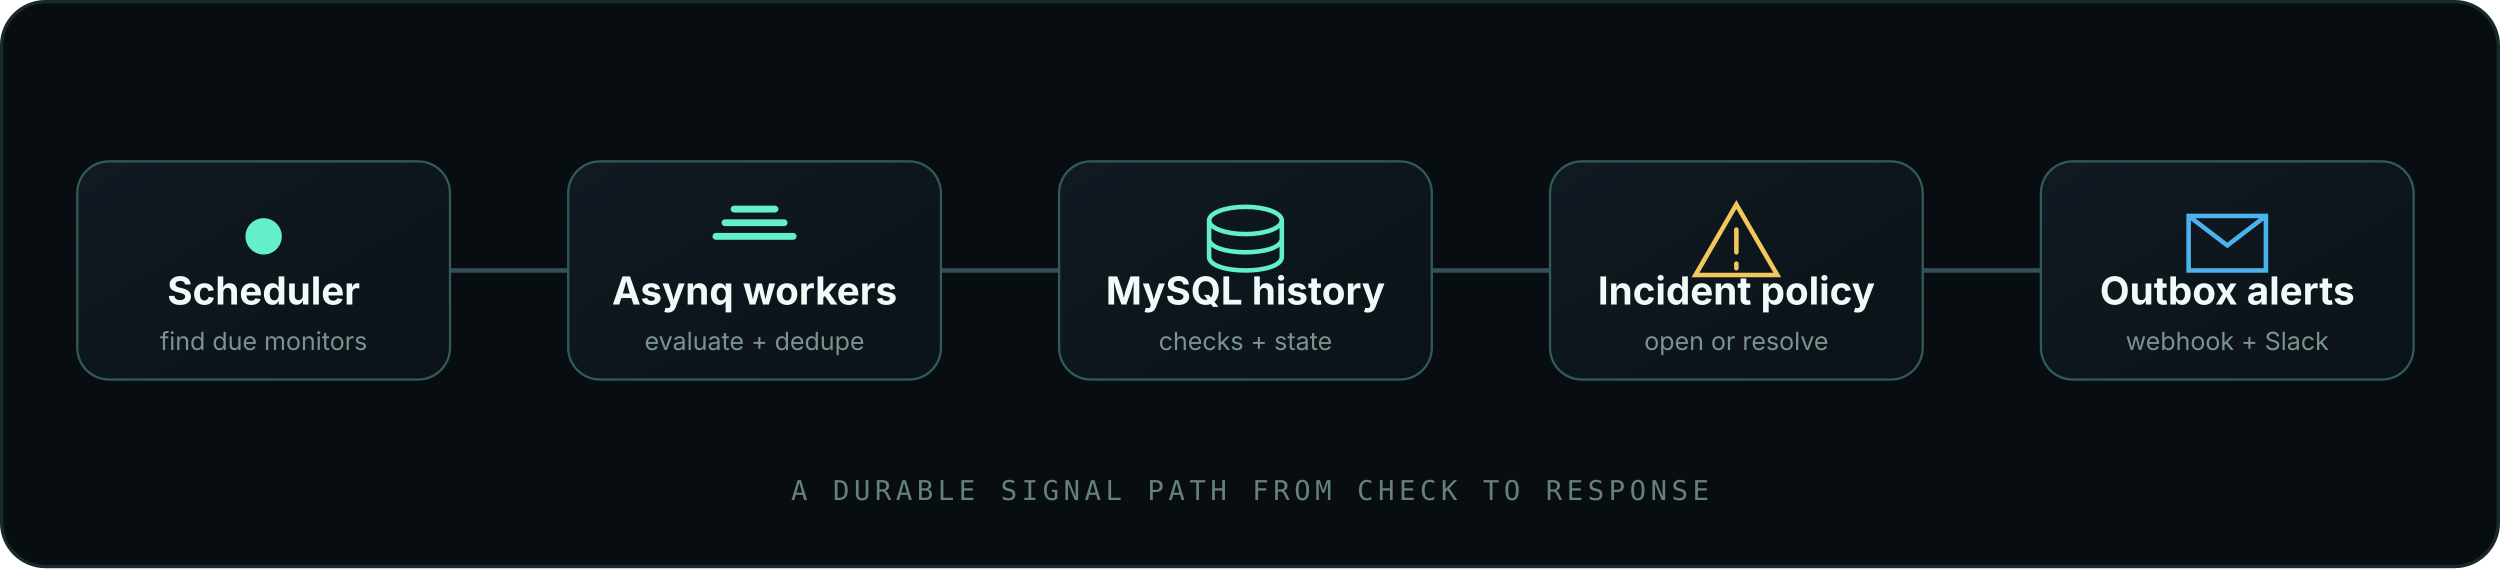
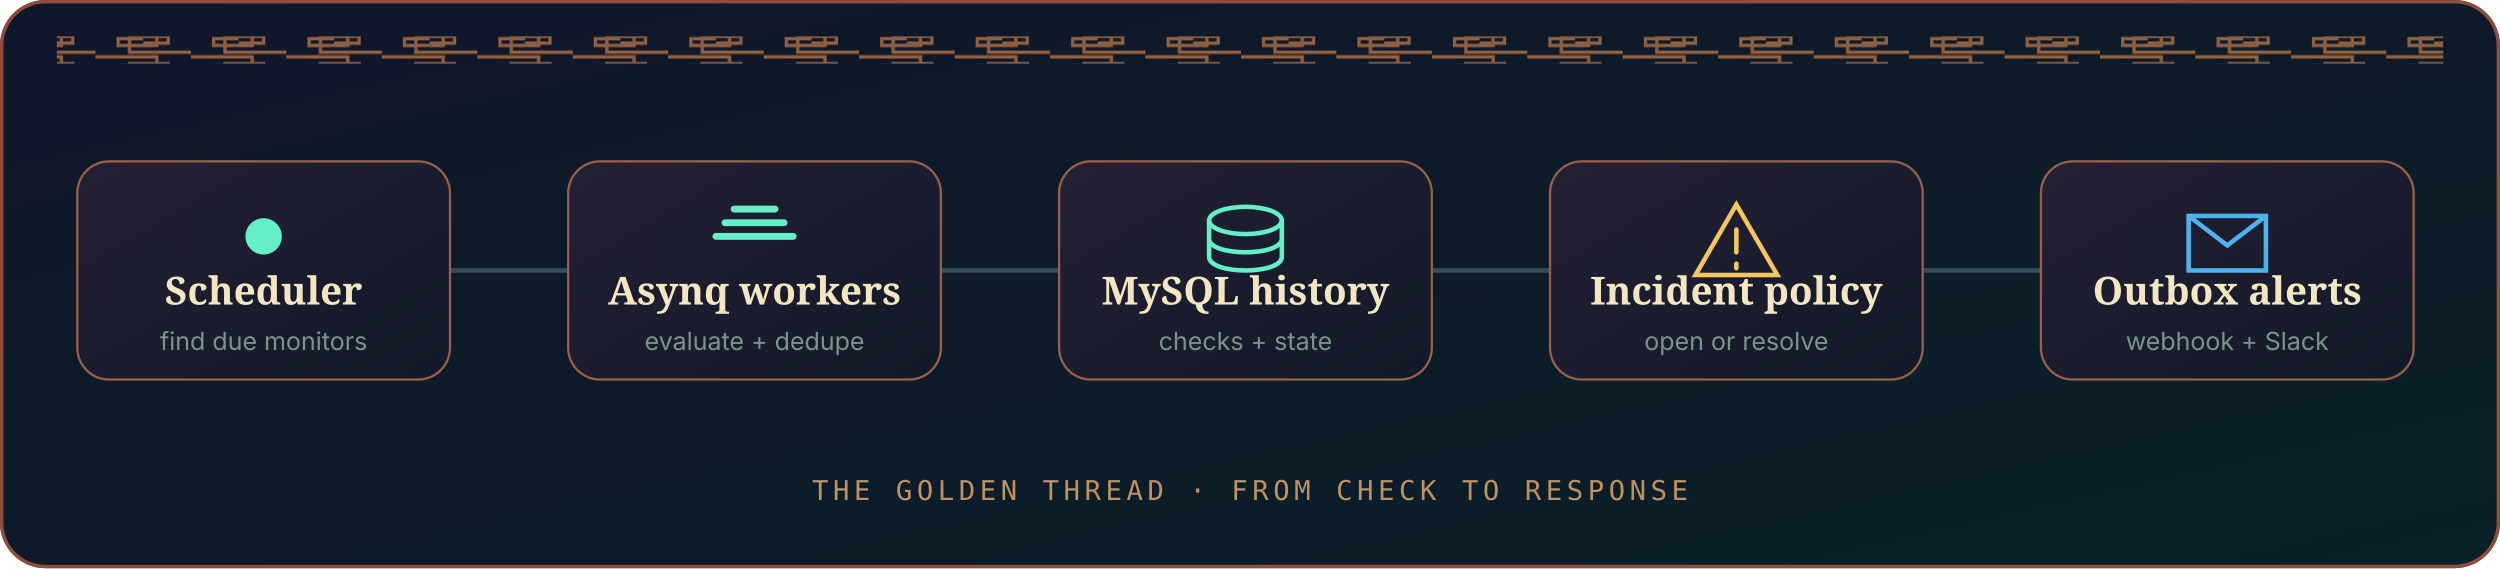
<svg xmlns="http://www.w3.org/2000/svg" width="1100" height="250" viewBox="0 0 1100 250" role="img" aria-labelledby="title desc">
  <defs>
+     <linearGradient id="bg" x1="0" y1="0" x2="1" y2="1">
+       <stop stop-color="#11162a" />
+       <stop offset="1" stop-color="#092027" />
+     </linearGradient>
    <linearGradient id="panel" x1="0" y1="0" x2="1" y2="1">
-       <stop stop-color="#111a22" />
-       <stop offset="1" stop-color="#0b1218" />
+       <stop stop-color="#242035" />
+       <stop offset="1" stop-color="#121927" />
    </linearGradient>
    <linearGradient id="line" x1="0" y1="0" x2="1" y2="0">
-       <stop stop-color="#37d6ae" />
-       <stop offset="1" stop-color="#4aa7e8" />
+       <stop stop-color="#d2764c" />
+       <stop offset=".5" stop-color="#e8c864" />
+       <stop offset="1" stop-color="#51b9ad" />
    </linearGradient>
+     <pattern id="key" width="42" height="12" patternUnits="userSpaceOnUse">
+       <path d="M0 1h27v7H10V5h11M42 11H15V4h17v3H21" fill="none" stroke="#d0834b" stroke-width="1.5" />
+     </pattern>
    <filter id="soft">
      <feGaussianBlur stdDeviation="3" />
    </filter>
    <style>
      .packet{animation:move 4.5s linear infinite}
      .p2{animation-delay:1.5s}.p3{animation-delay:3s}
      .lamp{animation:blink 2.2s ease-in-out infinite}
      @keyframes move{0%{transform:translateX(0);opacity:0}8%{opacity:1}92%{opacity:1}100%{transform:translateX(792px);opacity:0}}
      @keyframes blink{0%,100%{opacity:.3}50%{opacity:1}}
      @media (prefers-reduced-motion:reduce){.packet,.lamp{animation:none}}
    </style>
  </defs>
-   <rect width="1100" height="250" rx="20" fill="#080d12" />
+   <rect width="1100" height="250" rx="20" fill="url(#bg)" />
+   <rect x="25" y="16" width="1050" height="12" fill="url(#key)" opacity=".65" />
  <path d="M153 119H945" stroke="#33505a" stroke-width="2" />
  <path d="M153 119H945" stroke="url(#line)" stroke-width="2" stroke-dasharray="3 12" opacity=".55" />
  <g class="packet" transform="translate(153 119)">
    <circle r="7" fill="#55edc4" opacity=".2" filter="url(#soft)" />
    <circle r="3.5" fill="#74ffd8" />
  </g>
  <g class="packet p2" transform="translate(153 119)">
    <circle r="7" fill="#55edc4" opacity=".2" filter="url(#soft)" />
    <circle r="3.5" fill="#74ffd8" />
  </g>
  <g class="packet p3" transform="translate(153 119)">
    <circle r="7" fill="#55edc4" opacity=".2" filter="url(#soft)" />
    <circle r="3.5" fill="#74ffd8" />
  </g>
  <g font-family="Inter,Segoe UI,sans-serif" text-anchor="middle">
    <g transform="translate(116 119)">
-       <rect x="-82" y="-48" width="164" height="96" rx="14" fill="url(#panel)" stroke="#315a58" />
+       <rect x="-82" y="-48" width="164" height="96" rx="14" fill="url(#panel)" stroke="#986048" />
      <circle class="lamp" cx="0" cy="-15" r="8" fill="#63efc7" />
-       <text y="15" fill="#effbf8" font-size="17" font-weight="650">Scheduler</text>
+       <text y="15" fill="#f3e6c2" font-family="Georgia,serif" font-size="17" font-weight="700">Scheduler</text>
      <text y="35" fill="#79938e" font-size="11">find due monitors</text>
    </g>
    <g transform="translate(332 119)">
-       <rect x="-82" y="-48" width="164" height="96" rx="14" fill="url(#panel)" stroke="#315a58" />
+       <rect x="-82" y="-48" width="164" height="96" rx="14" fill="url(#panel)" stroke="#986048" />
      <path d="M-13-21h26M-9-27h18M-17-15h34" stroke="#63efc7" stroke-width="3" stroke-linecap="round" />
-       <text y="15" fill="#effbf8" font-size="17" font-weight="650">Asynq workers</text>
+       <text y="15" fill="#f3e6c2" font-family="Georgia,serif" font-size="17" font-weight="700">Asynq workers</text>
      <text y="35" fill="#79938e" font-size="11">evaluate + dedupe</text>
    </g>
    <g transform="translate(548 119)">
-       <rect x="-82" y="-48" width="164" height="96" rx="14" fill="url(#panel)" stroke="#315a58" />
+       <rect x="-82" y="-48" width="164" height="96" rx="14" fill="url(#panel)" stroke="#986048" />
      <ellipse cy="-22" rx="16" ry="6" fill="none" stroke="#63efc7" stroke-width="2" />
      <path d="M-16-22v16c0 8 32 8 32 0v-16M-16-14c0 8 32 8 32 0" fill="none" stroke="#63efc7" stroke-width="2" />
-       <text y="15" fill="#effbf8" font-size="17" font-weight="650">MySQL history</text>
+       <text y="15" fill="#f3e6c2" font-family="Georgia,serif" font-size="17" font-weight="700">MySQL history</text>
      <text y="35" fill="#79938e" font-size="11">checks + state</text>
    </g>
    <g transform="translate(764 119)">
-       <rect x="-82" y="-48" width="164" height="96" rx="14" fill="url(#panel)" stroke="#315a58" />
+       <rect x="-82" y="-48" width="164" height="96" rx="14" fill="url(#panel)" stroke="#986048" />
      <path d="M0-29l18 31H-18Z" fill="none" stroke="#f2c75c" stroke-width="2" />
      <path d="M0-18v10M0-3v2" stroke="#f2c75c" stroke-width="2" stroke-linecap="round" />
-       <text y="15" fill="#effbf8" font-size="17" font-weight="650">Incident policy</text>
+       <text y="15" fill="#f3e6c2" font-family="Georgia,serif" font-size="17" font-weight="700">Incident policy</text>
      <text y="35" fill="#79938e" font-size="11">open or resolve</text>
    </g>
    <g transform="translate(980 119)">
-       <rect x="-82" y="-48" width="164" height="96" rx="14" fill="url(#panel)" stroke="#315a58" />
+       <rect x="-82" y="-48" width="164" height="96" rx="14" fill="url(#panel)" stroke="#986048" />
      <path d="M-17-24h34v24h-34zM-17-24L0-11l17-13" fill="none" stroke="#4bb4ed" stroke-width="2" />
-       <text y="15" fill="#effbf8" font-size="17" font-weight="650">Outbox alerts</text>
+       <text y="15" fill="#f3e6c2" font-family="Georgia,serif" font-size="17" font-weight="700">Outbox alerts</text>
      <text y="35" fill="#79938e" font-size="11">webhook + Slack</text>
    </g>
-     <text x="550" y="220" fill="#66817c" font-family="ui-monospace,SFMono-Regular,Consolas,monospace" font-size="12" letter-spacing="2">A DURABLE SIGNAL PATH FROM CHECK TO RESPONSE</text>
+     <text x="550" y="220" fill="#bd9265" font-family="ui-monospace,SFMono-Regular,Consolas,monospace" font-size="12" letter-spacing="2">THE GOLDEN THREAD · FROM CHECK TO RESPONSE</text>
  </g>
-   <rect x=".75" y=".75" width="1098.5" height="248.5" rx="19.25" fill="none" stroke="#79d9c3" stroke-opacity=".14" stroke-width="1.5" />
+   <rect x=".75" y=".75" width="1098.5" height="248.5" rx="19.25" fill="none" stroke="#b95d41" stroke-opacity=".75" stroke-width="1.5" />
</svg>
